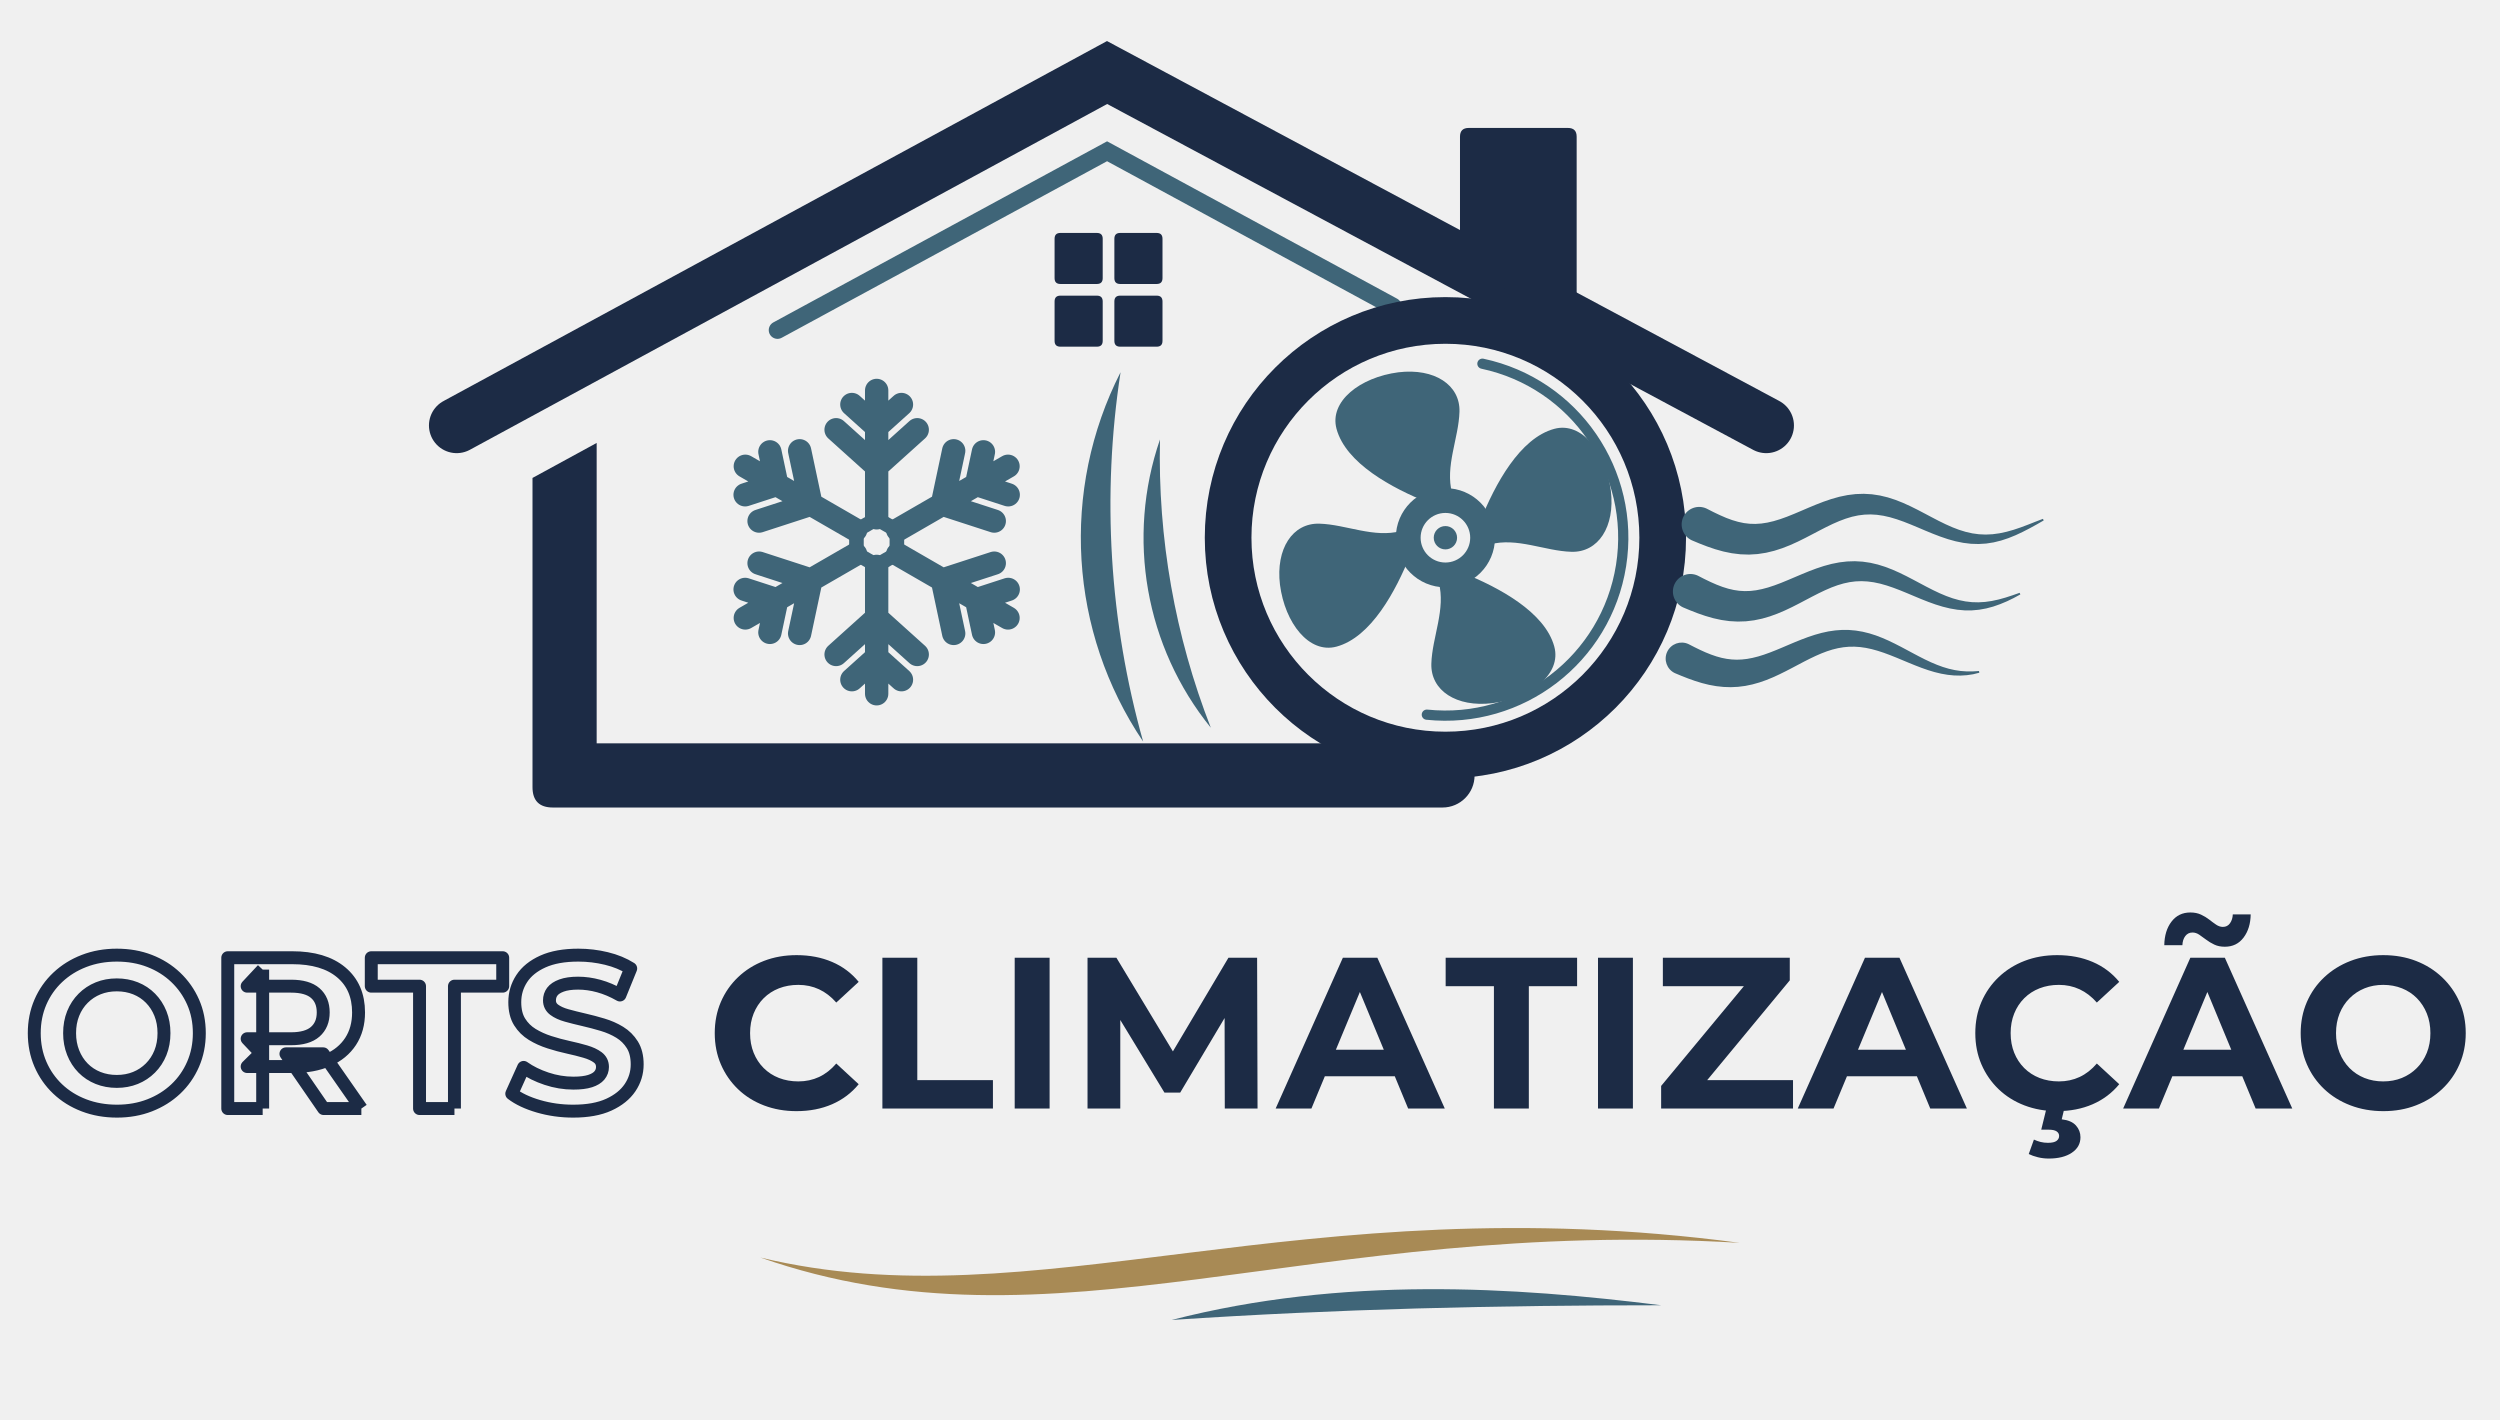
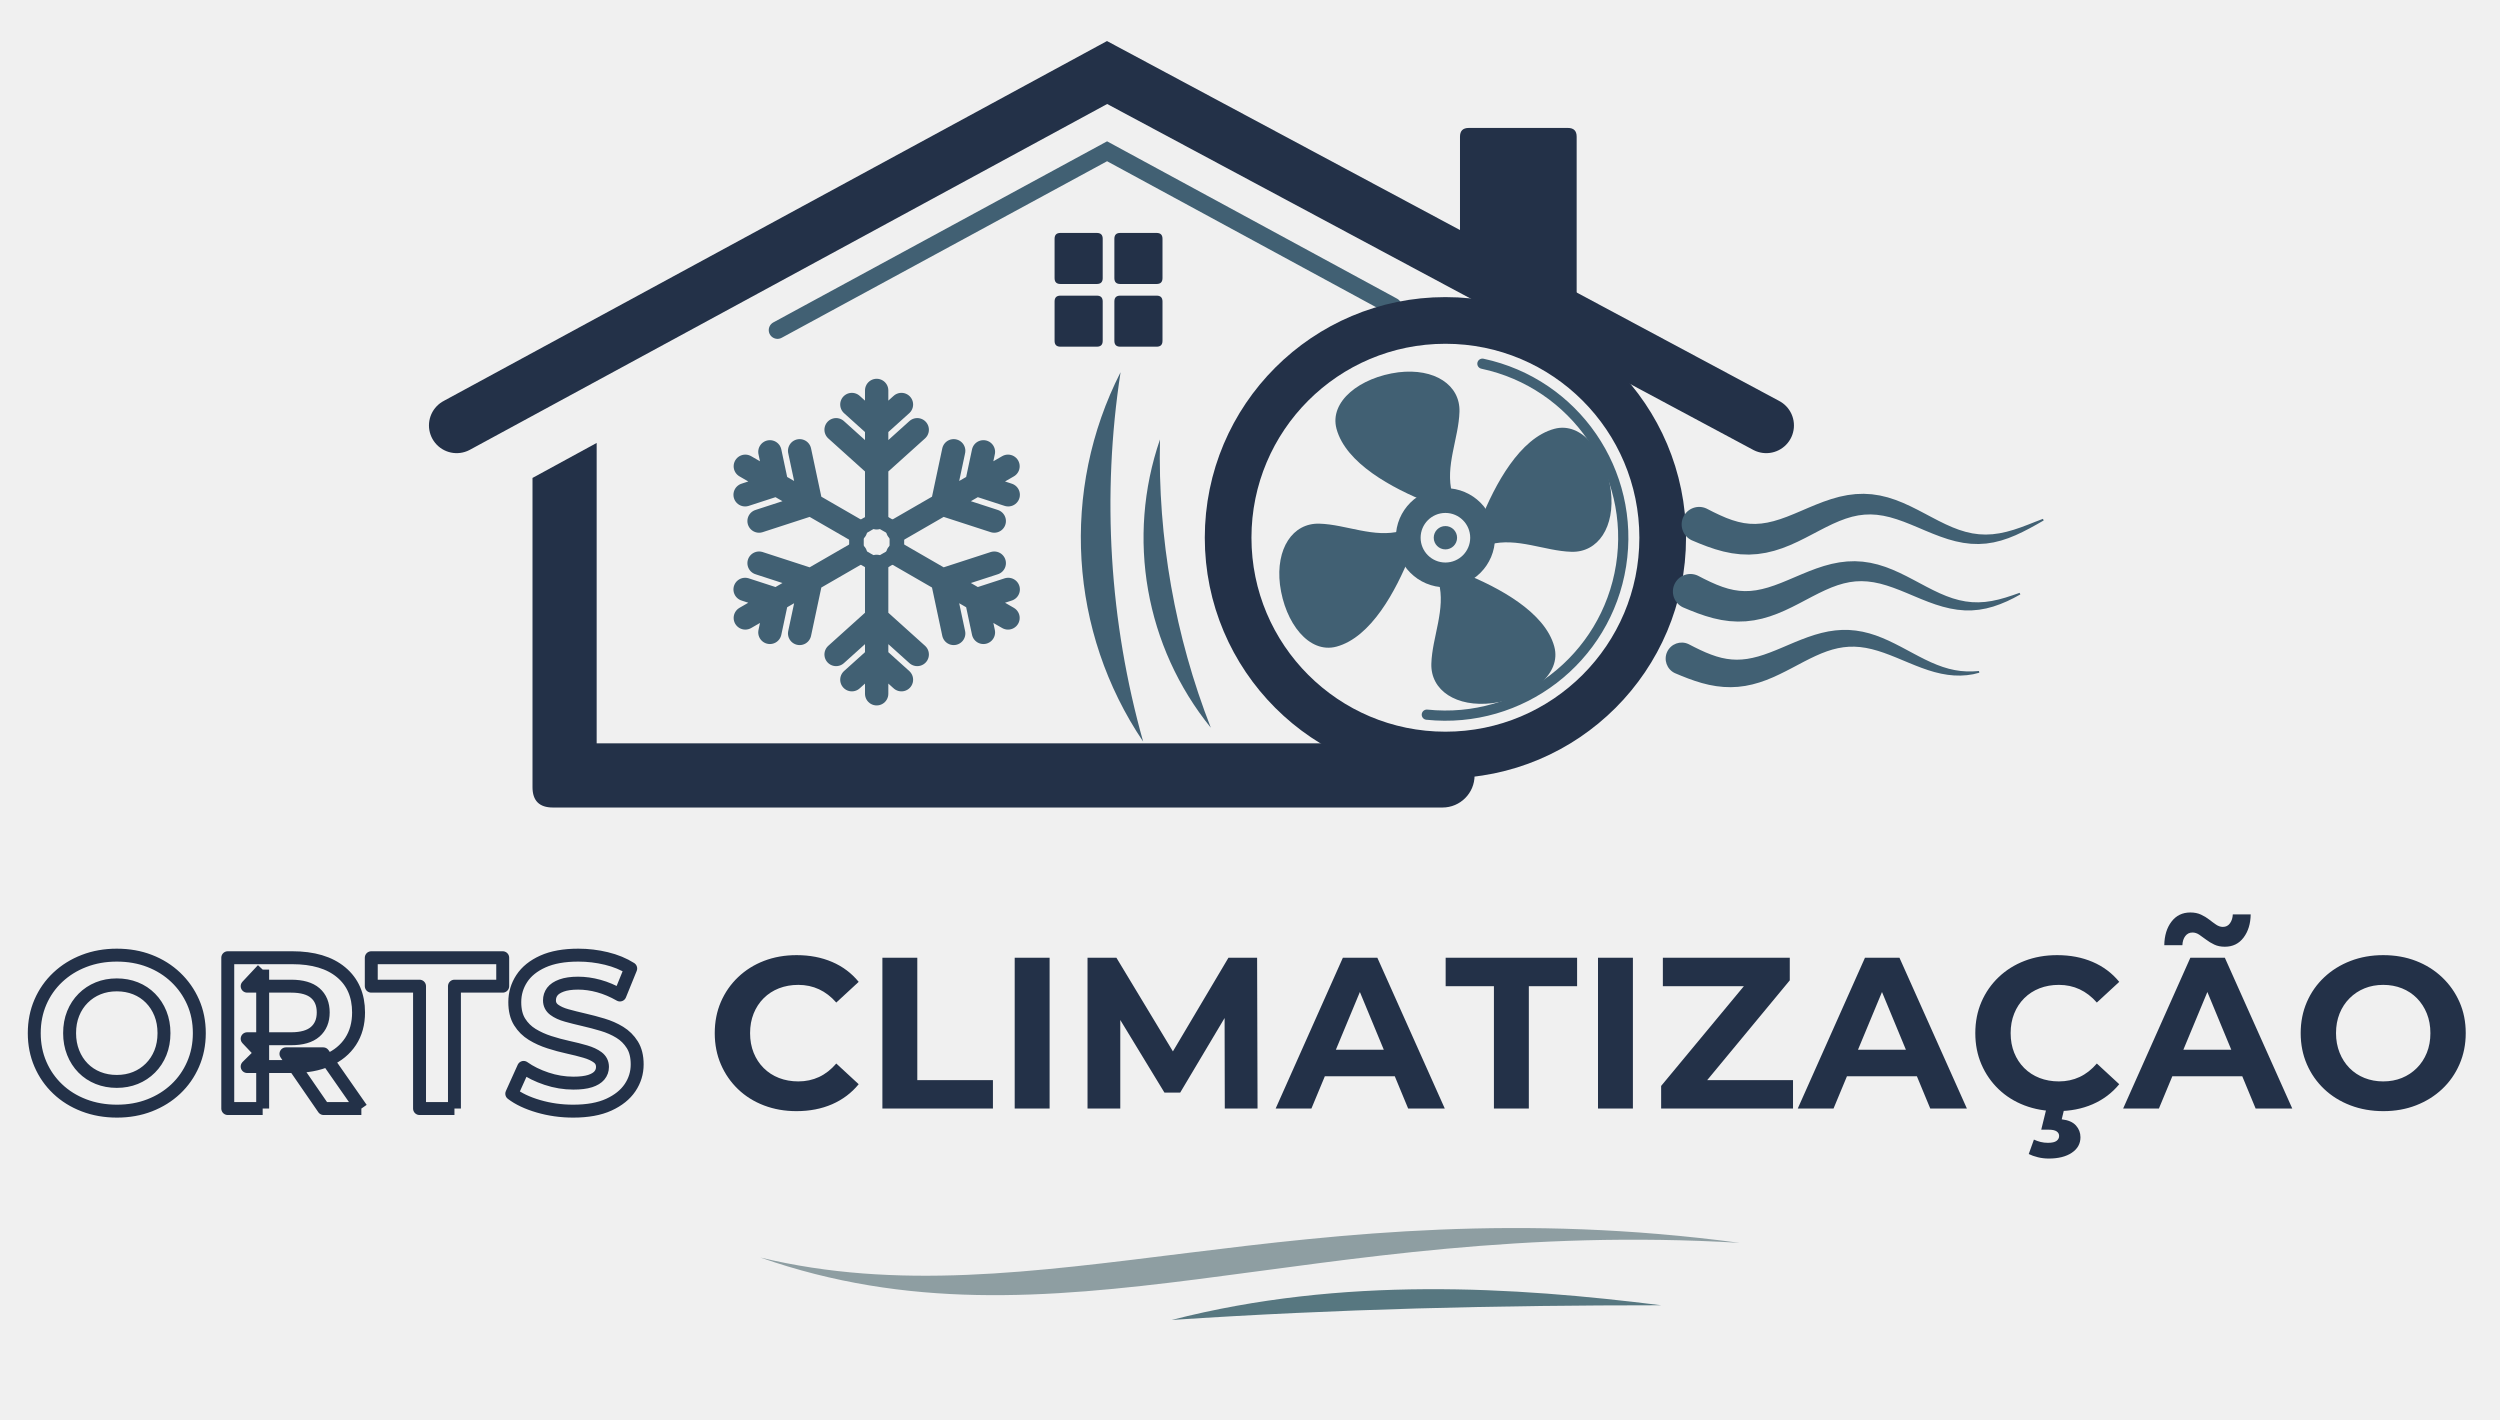
<svg xmlns="http://www.w3.org/2000/svg" viewBox="0 0 1160.2 658.65" width="1160.2" height="658.65" role="img" aria-label="ORTS Climatização">
  <g transform="translate(197.04 12) scale(0.67678) translate(-62 -42)">
-     <g fill="none" stroke="#1C2B45" stroke-linecap="round" stroke-linejoin="miter" stroke-miterlimit="4">
+     <g fill="none" stroke="#233148" stroke-linecap="round" stroke-linejoin="miter" stroke-miterlimit="4">
      <path d="M84,316 L530,74 L982,316" stroke-width="38" />
-       <path d="M304,250.63 L530,128 L726,234.35" stroke="#3F6578" stroke-width="12" />
+       <path d="M304,250.63 L530,128 L726,234.35" stroke="#416073" stroke-width="12" />
      <circle cx="762" cy="393" r="149" stroke-width="32" />
-       <path d="M787.37,273.67 A122,122 0 0 1 749.25,514.33" stroke="#3F6578" stroke-width="7" />
-       <path d="M372,379.36 L372,292 M372,344 L344.18,318.95 M372,344 L399.82,318.95 M372,316.96 L355,301.65 M372,316.96 L389,301.65 M386.41,387.68 L462.07,344 M417.03,370 L424.82,333.38 M417.03,370 L452.64,381.57 M440.45,356.48 L445.21,334.1 M440.45,356.48 L462.21,363.55 M386.41,404.32 L462.07,448 M417.03,422 L452.64,410.43 M417.03,422 L424.82,458.62 M440.45,435.52 L462.21,428.45 M440.45,435.52 L445.21,457.9 M372,412.64 L372,500 M372,448 L399.82,473.05 M372,448 L344.18,473.05 M372,475.04 L389,490.35 M372,475.04 L355,490.35 M357.59,404.32 L281.93,448 M326.97,422 L319.18,458.62 M326.97,422 L291.36,410.43 M303.55,435.52 L298.79,457.9 M303.55,435.52 L281.79,428.45 M357.59,387.68 L281.93,344 M326.97,370 L291.36,381.57 M326.97,370 L319.18,333.38 M303.55,356.48 L281.79,363.55 M303.55,356.48 L298.79,334.1" stroke="#3F6578" stroke-width="16" />
-       <path d="M372,380 L385.86,388 L385.86,404 L372,412 L358.14,404 L358.14,388 Z" stroke="#3F6578" stroke-width="10" stroke-linejoin="round" />
+       <path d="M787.37,273.67 A122,122 0 0 1 749.25,514.33" stroke="#416073" stroke-width="7" />
+       <path d="M372,379.36 L372,292 M372,344 L344.18,318.95 M372,344 L399.82,318.95 M372,316.96 L355,301.65 M372,316.96 L389,301.65 M386.41,387.68 L462.07,344 M417.03,370 L424.82,333.38 M417.03,370 L452.64,381.57 M440.45,356.48 L445.21,334.1 M440.45,356.48 L462.21,363.55 M386.41,404.32 L462.07,448 M417.03,422 L452.64,410.43 M417.03,422 L424.82,458.62 M440.45,435.52 L462.21,428.45 M440.45,435.52 L445.21,457.9 M372,412.64 L372,500 M372,448 L399.82,473.05 M372,448 L344.18,473.05 M372,475.04 L389,490.35 M372,475.04 L355,490.35 M357.59,404.32 L281.93,448 M326.97,422 L319.18,458.62 M326.97,422 L291.36,410.43 M303.55,435.52 L298.79,457.9 M303.55,435.52 L281.79,428.45 M357.59,387.68 L281.93,344 M326.97,370 L291.36,381.57 M326.97,370 L319.18,333.38 M303.55,356.48 L281.79,363.55 M303.55,356.48 L298.79,334.1" stroke="#416073" stroke-width="16" />
+       <path d="M372,380 L385.86,388 L385.86,404 L372,412 L358.14,404 L358.14,388 Z" stroke="#416073" stroke-width="10" stroke-linejoin="round" />
    </g>
-     <g fill="#1C2B45">
+     <g fill="#233148">
      <path d="M772,118 Q772,112 778,112 L846,112 Q852,112 852,118 L852,248.72 L772,205.31 Z" />
      <path d="M136,352 L180,328 L180,534 L760,534 A22,22 0 0 1 760,578 L150,578 Q136,578 136,564 Z" />
      <path d="M498,184 H523 Q527,184 527,188 V215 Q527,219 523,219 H498 Q494,219 494,215 V188 Q494,184 498,184 Z M539,184 H564 Q568,184 568,188 V215 Q568,219 564,219 H539 Q535,219 535,215 V188 Q535,184 539,184 Z M498,227 H523 Q527,227 527,231 V258 Q527,262 523,262 H498 Q494,262 494,258 V231 Q494,227 498,227 Z M539,227 H564 Q568,227 568,231 V258 Q568,262 564,262 H539 Q535,262 535,258 V231 Q535,227 539,227 Z" />
    </g>
-     <g fill="#3F6578">
+     <g fill="#416073">
      <path d="M-6,-30 C-30,-48 -60,-76 -60,-104 C-60,-126 -32,-138 -2,-134 C26,-130 42,-112 36,-92 C30,-72 14,-54 14,-32 Z" transform="translate(762 393) rotate(-15) scale(0.88)" />
      <path d="M-6,-30 C-30,-48 -60,-76 -60,-104 C-60,-126 -32,-138 -2,-134 C26,-130 42,-112 36,-92 C30,-72 14,-54 14,-32 Z" transform="translate(762 393) rotate(75) scale(0.88)" />
      <path d="M-6,-30 C-30,-48 -60,-76 -60,-104 C-60,-126 -32,-138 -2,-134 C26,-130 42,-112 36,-92 C30,-72 14,-54 14,-32 Z" transform="translate(762 393) rotate(165) scale(0.88)" />
      <path d="M-6,-30 C-30,-48 -60,-76 -60,-104 C-60,-126 -32,-138 -2,-134 C26,-130 42,-112 36,-92 C30,-72 14,-54 14,-32 Z" transform="translate(762 393) rotate(255) scale(0.88)" />
      <path d="M728,393 a34,34 0 1 0 68,0 a34,34 0 1 0 -68,0 Z M745,393 a17,17 0 1 1 34,0 a17,17 0 1 1 -34,0 Z M754,393 a8,8 0 1 0 16,0 a8,8 0 1 0 -16,0 Z" fill-rule="evenodd" />
    </g>
-     <path d="M554.74,532.8 A250,250 0 0 1 539.25,279.5 A599.01,599.01 0 0 0 554.74,532.8 Z M601.13,523.27 A207,207 0 0 1 566.28,325.61 A510.88,510.88 0 0 0 601.13,523.27 Z" fill="#3F6578" />
-     <path d="M941.12,373.02 L945.74,375.38 L950.21,377.51 L954.52,379.38 L958.7,380.92 L962.75,382.11 L966.72,382.95 L970.64,383.42 L974.59,383.53 L978.63,383.26 L982.79,382.62 L987.11,381.61 L991.59,380.25 L996.23,378.59 L1001.01,376.67 L1005.93,374.59 L1010.96,372.43 L1016.11,370.29 L1021.37,368.26 L1026.73,366.43 L1032.18,364.9 L1037.71,363.76 L1043.29,363.07 L1048.88,362.88 L1054.45,363.2 L1059.95,364.04 L1065.35,365.34 L1070.63,367.05 L1075.8,369.1 L1080.86,371.4 L1085.83,373.87 L1090.7,376.42 L1095.51,378.97 L1100.24,381.43 L1104.93,383.73 L1109.56,385.79 L1114.15,387.55 L1118.72,388.96 L1123.28,390 L1127.86,390.62 L1132.48,390.83 L1137.17,390.6 L1141.92,389.96 L1146.74,388.93 L1151.64,387.55 L1156.59,385.88 L1161.6,384 L1166.64,382.01 L1171.74,380.05 L1172.26,381.14 L1167.52,383.86 L1162.74,386.48 L1157.91,388.97 L1153.03,391.26 L1148.09,393.26 L1143.08,394.92 L1138,396.18 L1132.85,396.99 L1127.64,397.31 L1122.38,397.15 L1117.11,396.51 L1111.85,395.44 L1106.61,393.99 L1101.41,392.23 L1096.26,390.26 L1091.16,388.16 L1086.13,386.02 L1081.17,383.95 L1076.3,382.03 L1071.53,380.35 L1066.87,378.96 L1062.32,377.93 L1057.88,377.28 L1053.55,377.02 L1049.28,377.17 L1045.04,377.7 L1040.79,378.62 L1036.49,379.92 L1032.11,381.56 L1027.63,383.51 L1023.06,385.72 L1018.37,388.13 L1013.57,390.65 L1008.66,393.2 L1003.61,395.7 L998.41,398.05 L993.06,400.16 L987.54,401.94 L981.87,403.31 L976.07,404.2 L970.19,404.56 L964.28,404.36 L958.41,403.64 L952.63,402.45 L946.98,400.87 L941.46,398.99 L936.09,396.91 L930.88,394.73 A12,12 0 0 1 941.12,373.02 Z M935.12,419.02 L939.54,421.29 L943.83,423.36 L947.98,425.18 L951.99,426.71 L955.89,427.93 L959.71,428.82 L963.48,429.38 L967.25,429.6 L971.09,429.49 L975.03,429.03 L979.1,428.22 L983.33,427.09 L987.7,425.65 L992.21,423.95 L996.84,422.05 L1001.6,420.03 L1006.46,417.97 L1011.42,415.94 L1016.47,414.04 L1021.61,412.35 L1026.84,410.94 L1032.13,409.9 L1037.46,409.27 L1042.8,409.1 L1048.11,409.41 L1053.36,410.18 L1058.52,411.38 L1063.58,412.97 L1068.53,414.87 L1073.39,417.03 L1078.15,419.36 L1082.84,421.8 L1087.46,424.26 L1092.02,426.68 L1096.53,428.98 L1100.99,431.09 L1105.42,432.96 L1109.83,434.54 L1114.23,435.78 L1118.64,436.67 L1123.07,437.18 L1127.55,437.29 L1132.09,437.02 L1136.69,436.36 L1141.37,435.35 L1146.1,434.03 L1150.89,432.47 L1155.75,430.77 L1156.25,431.87 L1151.69,434.35 L1147.07,436.59 L1142.38,438.55 L1137.64,440.21 L1132.83,441.49 L1127.95,442.37 L1123.01,442.82 L1118.03,442.81 L1113.02,442.37 L1108,441.51 L1102.99,440.28 L1098.01,438.75 L1093.06,436.97 L1088.15,435.03 L1083.29,433 L1078.49,430.98 L1073.77,429.05 L1069.11,427.28 L1064.55,425.74 L1060.09,424.48 L1055.73,423.56 L1051.48,422.99 L1047.31,422.78 L1043.2,422.94 L1039.13,423.47 L1035.04,424.35 L1030.91,425.57 L1026.72,427.11 L1022.45,428.95 L1018.08,431.03 L1013.63,433.3 L1009.07,435.7 L1004.41,438.15 L999.63,440.58 L994.72,442.91 L989.67,445.05 L984.48,446.94 L979.14,448.49 L973.66,449.63 L968.08,450.31 L962.44,450.49 L956.79,450.18 L951.19,449.39 L945.67,448.18 L940.27,446.62 L935.01,444.81 L929.87,442.81 L924.88,440.73 A12,12 0 0 1 935.12,419.02 Z M928.69,465.93 L932.71,467.99 L936.62,469.9 L940.42,471.62 L944.14,473.11 L947.76,474.36 L951.3,475.34 L954.8,476.04 L958.28,476.47 L961.77,476.63 L965.32,476.49 L968.95,476.08 L972.68,475.37 L976.52,474.4 L980.47,473.17 L984.53,471.71 L988.68,470.08 L992.92,468.31 L997.24,466.47 L1001.64,464.61 L1006.11,462.81 L1010.64,461.11 L1015.24,459.58 L1019.89,458.28 L1024.58,457.25 L1029.31,456.56 L1034.05,456.21 L1038.77,456.25 L1043.46,456.67 L1048.1,457.45 L1052.67,458.57 L1057.17,460 L1061.59,461.7 L1065.94,463.6 L1070.22,465.67 L1074.45,467.84 L1078.64,470.07 L1082.78,472.29 L1086.89,474.46 L1090.97,476.53 L1095.03,478.43 L1099.08,480.14 L1103.12,481.62 L1107.16,482.83 L1111.23,483.75 L1115.32,484.37 L1119.45,484.67 L1123.64,484.66 L1127.89,484.39 L1128.11,485.57 L1123.86,486.62 L1119.55,487.26 L1115.18,487.53 L1110.77,487.44 L1106.34,486.99 L1101.88,486.21 L1097.42,485.13 L1092.97,483.79 L1088.53,482.24 L1084.11,480.54 L1079.72,478.75 L1075.36,476.93 L1071.05,475.14 L1066.78,473.44 L1062.56,471.88 L1058.41,470.52 L1054.33,469.39 L1050.33,468.54 L1046.4,467.97 L1042.54,467.71 L1038.73,467.75 L1034.95,468.1 L1031.19,468.74 L1027.42,469.67 L1023.61,470.88 L1019.76,472.35 L1015.86,474.05 L1011.89,475.94 L1007.86,477.99 L1003.76,480.15 L999.58,482.36 L995.32,484.56 L990.97,486.71 L986.53,488.75 L981.98,490.61 L977.32,492.24 L972.55,493.58 L967.68,494.6 L962.73,495.24 L957.72,495.48 L952.7,495.32 L947.7,494.77 L942.74,493.87 L937.86,492.65 L933.08,491.17 L928.38,489.5 L923.79,487.7 L919.31,485.83 A11,11 0 0 1 928.69,465.93 Z" fill="#3F6578" />
+     <path d="M554.74,532.8 A250,250 0 0 1 539.25,279.5 A599.01,599.01 0 0 0 554.74,532.8 Z M601.13,523.27 A207,207 0 0 1 566.28,325.61 A510.88,510.88 0 0 0 601.13,523.27 Z" fill="#416073" />
+     <path d="M941.12,373.02 L945.74,375.38 L950.21,377.51 L954.52,379.38 L958.7,380.92 L962.75,382.11 L966.72,382.95 L970.64,383.42 L974.59,383.53 L978.63,383.26 L982.79,382.62 L987.11,381.61 L991.59,380.25 L996.23,378.59 L1001.01,376.67 L1005.93,374.59 L1010.96,372.43 L1016.11,370.29 L1021.37,368.26 L1026.73,366.43 L1032.18,364.9 L1037.71,363.76 L1043.29,363.07 L1048.88,362.88 L1054.45,363.2 L1059.95,364.04 L1065.35,365.34 L1070.63,367.05 L1075.8,369.1 L1080.86,371.4 L1085.83,373.87 L1090.7,376.42 L1095.51,378.97 L1100.24,381.43 L1104.93,383.73 L1109.56,385.79 L1114.15,387.55 L1118.72,388.96 L1123.28,390 L1127.86,390.62 L1132.48,390.83 L1137.17,390.6 L1141.92,389.96 L1146.74,388.93 L1151.64,387.55 L1156.59,385.88 L1161.6,384 L1166.64,382.01 L1171.74,380.05 L1172.26,381.14 L1167.52,383.86 L1162.74,386.48 L1157.91,388.97 L1153.03,391.26 L1148.09,393.26 L1143.08,394.92 L1138,396.18 L1132.85,396.99 L1127.64,397.31 L1122.38,397.15 L1117.11,396.51 L1111.85,395.44 L1106.61,393.99 L1101.41,392.23 L1096.26,390.26 L1091.16,388.16 L1086.13,386.02 L1081.17,383.95 L1076.3,382.03 L1071.53,380.35 L1066.87,378.96 L1062.32,377.93 L1057.88,377.28 L1053.55,377.02 L1049.28,377.17 L1045.04,377.7 L1040.79,378.62 L1036.49,379.92 L1032.11,381.56 L1027.63,383.51 L1023.06,385.72 L1018.37,388.13 L1013.57,390.65 L1008.66,393.2 L1003.61,395.7 L998.41,398.05 L993.06,400.16 L987.54,401.94 L981.87,403.31 L976.07,404.2 L970.19,404.56 L964.28,404.36 L958.41,403.64 L952.63,402.45 L946.98,400.87 L941.46,398.99 L936.09,396.91 L930.88,394.73 A12,12 0 0 1 941.12,373.02 Z M935.12,419.02 L939.54,421.29 L943.83,423.36 L947.98,425.18 L951.99,426.71 L955.89,427.93 L959.71,428.82 L963.48,429.38 L967.25,429.6 L971.09,429.49 L975.03,429.03 L979.1,428.22 L983.33,427.09 L987.7,425.65 L992.21,423.95 L996.84,422.05 L1001.6,420.03 L1006.46,417.97 L1011.42,415.94 L1016.47,414.04 L1021.61,412.35 L1026.84,410.94 L1032.13,409.9 L1037.46,409.27 L1042.8,409.1 L1048.11,409.41 L1053.36,410.18 L1058.52,411.38 L1063.58,412.97 L1068.53,414.87 L1073.39,417.03 L1078.15,419.36 L1082.84,421.8 L1087.46,424.26 L1092.02,426.68 L1096.53,428.98 L1100.99,431.09 L1105.42,432.96 L1109.83,434.54 L1114.23,435.78 L1118.64,436.67 L1123.07,437.18 L1127.55,437.29 L1132.09,437.02 L1136.69,436.36 L1141.37,435.35 L1146.1,434.03 L1150.89,432.47 L1155.75,430.77 L1156.25,431.87 L1151.69,434.35 L1147.07,436.59 L1142.38,438.55 L1137.64,440.21 L1132.83,441.49 L1127.95,442.37 L1123.01,442.82 L1118.03,442.81 L1113.02,442.37 L1108,441.51 L1102.99,440.28 L1098.01,438.75 L1093.06,436.97 L1088.15,435.03 L1083.29,433 L1078.49,430.98 L1073.77,429.05 L1069.11,427.28 L1064.55,425.74 L1060.09,424.48 L1055.73,423.56 L1051.48,422.99 L1047.31,422.78 L1043.2,422.94 L1039.13,423.47 L1035.04,424.35 L1030.91,425.57 L1026.72,427.11 L1022.45,428.95 L1018.08,431.03 L1013.63,433.3 L1009.07,435.7 L1004.41,438.15 L999.63,440.58 L994.72,442.91 L989.67,445.05 L984.48,446.94 L979.14,448.49 L973.66,449.63 L968.08,450.31 L962.44,450.49 L956.79,450.18 L951.19,449.39 L945.67,448.18 L940.27,446.62 L935.01,444.81 L929.87,442.81 L924.88,440.73 A12,12 0 0 1 935.12,419.02 Z M928.69,465.93 L932.71,467.99 L936.62,469.9 L940.42,471.62 L944.14,473.11 L947.76,474.36 L951.3,475.34 L954.8,476.04 L958.28,476.47 L961.77,476.63 L965.32,476.49 L968.95,476.08 L972.68,475.37 L976.52,474.4 L980.47,473.17 L984.53,471.71 L988.68,470.08 L992.92,468.31 L997.24,466.47 L1001.64,464.61 L1006.11,462.81 L1010.64,461.11 L1015.24,459.58 L1019.89,458.28 L1024.58,457.25 L1029.31,456.56 L1034.05,456.21 L1038.77,456.25 L1043.46,456.67 L1048.1,457.45 L1052.67,458.57 L1057.17,460 L1061.59,461.7 L1065.94,463.6 L1070.22,465.67 L1074.45,467.84 L1078.64,470.07 L1082.78,472.29 L1086.89,474.46 L1090.97,476.53 L1095.03,478.43 L1099.08,480.14 L1103.12,481.62 L1107.16,482.83 L1111.23,483.75 L1115.32,484.37 L1119.45,484.67 L1123.64,484.66 L1127.89,484.39 L1128.11,485.57 L1123.86,486.62 L1119.55,487.26 L1115.18,487.53 L1110.77,487.44 L1106.34,486.99 L1101.88,486.21 L1097.42,485.13 L1092.97,483.79 L1088.53,482.24 L1084.11,480.54 L1079.72,478.75 L1075.36,476.93 L1071.05,475.14 L1066.78,473.44 L1062.56,471.88 L1058.41,470.52 L1054.33,469.39 L1050.33,468.54 L1046.4,467.97 L1042.54,467.71 L1038.73,467.75 L1034.95,468.1 L1031.19,468.74 L1027.42,469.67 L1023.61,470.88 L1019.76,472.35 L1015.86,474.05 L1011.89,475.94 L1007.86,477.99 L1003.76,480.15 L999.58,482.36 L995.32,484.56 L990.97,486.71 L986.53,488.75 L981.98,490.61 L977.32,492.24 L972.55,493.58 L967.68,494.6 L962.73,495.24 L957.72,495.48 L952.7,495.32 L947.7,494.77 L942.74,493.87 L937.86,492.65 L933.08,491.17 L928.38,489.5 L923.79,487.7 L919.31,485.83 A11,11 0 0 1 928.69,465.93 Z" fill="#416073" />
  </g>
  <mask id="orts-o1" maskUnits="userSpaceOnUse" x="-10000" y="-10000" width="20000" height="20000">
    <rect x="-10000" y="-10000" width="20000" height="20000" fill="#fff" />
    <path d="M42.3 1.2L42.3 1.2Q34 1.2 26.95 -1.5Q19.9 -4.2 14.75 -9.1Q9.6 -14 6.75 -20.6Q3.9 -27.2 3.9 -35L3.9 -35Q3.9 -42.8 6.75 -49.4Q9.6 -56 14.8 -60.9Q20 -65.8 27 -68.5Q34 -71.2 42.2 -71.2L42.2 -71.2Q50.5 -71.2 57.45 -68.5Q64.4 -65.8 69.55 -60.9Q74.7 -56 77.6 -49.45Q80.5 -42.9 80.5 -35L80.5 -35Q80.5 -27.2 77.6 -20.55Q74.7 -13.9 69.55 -9.05Q64.4 -4.2 57.45 -1.5Q50.5 1.2 42.3 1.2M42.2 -12.6L42.2 -12.6Q46.9 -12.6 50.85 -14.2Q54.8 -15.8 57.8 -18.8Q60.8 -21.8 62.45 -25.9Q64.1 -30 64.1 -35L64.1 -35Q64.1 -40 62.45 -44.1Q60.8 -48.2 57.85 -51.2Q54.9 -54.2 50.9 -55.8Q46.9 -57.4 42.2 -57.4L42.2 -57.4Q37.5 -57.4 33.55 -55.8Q29.6 -54.2 26.6 -51.2Q23.6 -48.2 21.95 -44.1Q20.3 -40 20.3 -35L20.3 -35Q20.3 -30.1 21.95 -25.95Q23.6 -21.8 26.55 -18.8Q29.5 -15.8 33.5 -14.2Q37.5 -12.6 42.2 -12.6 M109.9 0L93.7 0L93.7 -70L123.6 -70Q138.2 -70 146.3 -63.25Q154.4 -56.5 154.4 -44.6L154.4 -44.6Q154.4 -36.8 150.7 -31.15Q147 -25.5 140.2 -22.5Q133.4 -19.5 124 -19.5L124 -19.5L102.7 -19.5L109.9 -26.6L109.9 0M155.7 0L138.2 0L120.7 -25.4L138 -25.4L155.7 0M109.9 -64.5L109.9 -24.8L102.7 -32.4L123.1 -32.4Q130.6 -32.4 134.3 -35.65Q138 -38.9 138 -44.6L138 -44.6Q138 -50.4 134.3 -53.6Q130.6 -56.8 123.1 -56.8L123.1 -56.8L102.7 -56.8L109.9 -64.5 M198.9 0L182.7 0L182.7 -56.8L160.3 -56.8L160.3 -70L221.3 -70L221.3 -56.8L198.9 -56.8L198.9 0 M254 1.2L254 1.2Q245.6 1.2 237.9 -1.05Q230.2 -3.3 225.5 -6.9L225.5 -6.9L231 -19.1Q235.5 -15.9 241.65 -13.85Q247.8 -11.8 254.1 -11.8L254.1 -11.8Q258.9 -11.8 261.85 -12.75Q264.8 -13.7 266.2 -15.4Q267.6 -17.1 267.6 -19.3L267.6 -19.3Q267.6 -22.1 265.4 -23.75Q263.2 -25.4 259.6 -26.45Q256 -27.5 251.65 -28.45Q247.3 -29.4 242.95 -30.8Q238.6 -32.2 235 -34.4Q231.4 -36.6 229.15 -40.2Q226.9 -43.8 226.9 -49.4L226.9 -49.4Q226.9 -55.4 230.15 -60.35Q233.4 -65.3 239.95 -68.25Q246.5 -71.2 256.4 -71.2L256.4 -71.2Q263 -71.2 269.4 -69.65Q275.8 -68.1 280.7 -65L280.7 -65L275.7 -52.7Q270.8 -55.5 265.9 -56.85Q261 -58.2 256.3 -58.2L256.3 -58.2Q251.6 -58.2 248.6 -57.1Q245.6 -56 244.3 -54.25Q243 -52.5 243 -50.2L243 -50.2Q243 -47.5 245.2 -45.85Q247.4 -44.2 251 -43.2Q254.6 -42.2 258.95 -41.2Q263.3 -40.2 267.65 -38.9Q272 -37.6 275.6 -35.4Q279.2 -33.2 281.45 -29.6Q283.7 -26 283.7 -20.5L283.7 -20.5Q283.7 -14.6 280.4 -9.7Q277.1 -4.8 270.55 -1.8Q264 1.2 254 1.2 " transform="translate(12 514.46)" fill="#000" />
  </mask>
-   <path d="M42.3 1.2L42.3 1.2Q34 1.2 26.95 -1.5Q19.9 -4.2 14.75 -9.1Q9.6 -14 6.75 -20.6Q3.9 -27.2 3.9 -35L3.9 -35Q3.9 -42.8 6.75 -49.4Q9.6 -56 14.8 -60.9Q20 -65.8 27 -68.5Q34 -71.2 42.2 -71.2L42.2 -71.2Q50.5 -71.2 57.45 -68.5Q64.4 -65.8 69.55 -60.9Q74.7 -56 77.6 -49.45Q80.5 -42.9 80.5 -35L80.5 -35Q80.5 -27.2 77.6 -20.55Q74.7 -13.9 69.55 -9.05Q64.4 -4.2 57.45 -1.5Q50.5 1.2 42.3 1.2M42.2 -12.6L42.2 -12.6Q46.9 -12.6 50.85 -14.2Q54.8 -15.8 57.8 -18.8Q60.8 -21.8 62.45 -25.9Q64.1 -30 64.1 -35L64.1 -35Q64.1 -40 62.45 -44.1Q60.8 -48.2 57.85 -51.2Q54.9 -54.2 50.9 -55.8Q46.9 -57.4 42.2 -57.4L42.2 -57.4Q37.5 -57.4 33.55 -55.8Q29.6 -54.2 26.6 -51.2Q23.6 -48.2 21.95 -44.1Q20.3 -40 20.3 -35L20.3 -35Q20.3 -30.1 21.95 -25.95Q23.6 -21.8 26.55 -18.8Q29.5 -15.8 33.5 -14.2Q37.5 -12.6 42.2 -12.6 M109.9 0L93.7 0L93.7 -70L123.6 -70Q138.2 -70 146.3 -63.25Q154.4 -56.5 154.4 -44.6L154.4 -44.6Q154.4 -36.8 150.7 -31.15Q147 -25.5 140.2 -22.5Q133.4 -19.5 124 -19.5L124 -19.5L102.7 -19.5L109.9 -26.6L109.9 0M155.7 0L138.2 0L120.7 -25.4L138 -25.4L155.7 0M109.9 -64.5L109.9 -24.8L102.7 -32.4L123.1 -32.4Q130.6 -32.4 134.3 -35.65Q138 -38.9 138 -44.6L138 -44.6Q138 -50.4 134.3 -53.6Q130.6 -56.8 123.1 -56.8L123.1 -56.8L102.7 -56.8L109.9 -64.5 M198.9 0L182.7 0L182.7 -56.8L160.3 -56.8L160.3 -70L221.3 -70L221.3 -56.8L198.9 -56.8L198.9 0 M254 1.2L254 1.2Q245.6 1.2 237.9 -1.05Q230.2 -3.3 225.5 -6.9L225.5 -6.9L231 -19.1Q235.5 -15.9 241.65 -13.85Q247.8 -11.8 254.1 -11.8L254.1 -11.8Q258.9 -11.8 261.85 -12.75Q264.8 -13.7 266.2 -15.4Q267.6 -17.1 267.6 -19.3L267.6 -19.3Q267.6 -22.1 265.4 -23.75Q263.2 -25.4 259.6 -26.45Q256 -27.5 251.65 -28.45Q247.3 -29.4 242.95 -30.8Q238.6 -32.2 235 -34.4Q231.4 -36.6 229.15 -40.2Q226.9 -43.8 226.9 -49.4L226.9 -49.4Q226.9 -55.4 230.15 -60.35Q233.4 -65.3 239.95 -68.25Q246.5 -71.2 256.4 -71.2L256.4 -71.2Q263 -71.2 269.4 -69.65Q275.8 -68.1 280.7 -65L280.7 -65L275.7 -52.7Q270.8 -55.5 265.9 -56.85Q261 -58.2 256.3 -58.2L256.3 -58.2Q251.6 -58.2 248.6 -57.1Q245.6 -56 244.3 -54.25Q243 -52.5 243 -50.2L243 -50.2Q243 -47.5 245.2 -45.85Q247.4 -44.2 251 -43.2Q254.6 -42.2 258.95 -41.2Q263.3 -40.2 267.65 -38.9Q272 -37.6 275.6 -35.4Q279.2 -33.2 281.45 -29.6Q283.7 -26 283.7 -20.5L283.7 -20.5Q283.7 -14.6 280.4 -9.7Q277.1 -4.8 270.55 -1.8Q264 1.2 254 1.2 " transform="translate(12 514.46)" fill="none" stroke="#1C2B45" stroke-width="6" stroke-linejoin="round" mask="url(#orts-o1)" />
-   <path d="M41.8 1.2L41.8 1.2Q33.7 1.2 26.75 -1.45Q19.8 -4.1 14.7 -9Q9.6 -13.9 6.75 -20.5Q3.9 -27.1 3.9 -35L3.9 -35Q3.9 -42.9 6.75 -49.5Q9.6 -56.1 14.75 -61Q19.9 -65.9 26.8 -68.55Q33.7 -71.2 41.9 -71.2L41.9 -71.2Q51 -71.2 58.35 -68.05Q65.7 -64.9 70.7 -58.8L70.7 -58.8L60.3 -49.2Q56.7 -53.3 52.3 -55.35Q47.9 -57.4 42.7 -57.4L42.7 -57.4Q37.8 -57.4 33.7 -55.8Q29.6 -54.2 26.6 -51.2Q23.6 -48.2 21.95 -44.1Q20.3 -40 20.3 -35L20.3 -35Q20.3 -30 21.95 -25.9Q23.6 -21.8 26.6 -18.8Q29.6 -15.8 33.7 -14.2Q37.8 -12.6 42.7 -12.6L42.7 -12.6Q47.9 -12.6 52.3 -14.65Q56.7 -16.7 60.3 -20.9L60.3 -20.9L70.7 -11.3Q65.7 -5.2 58.35 -2Q51 1.2 41.8 1.2 M133 0L81.7 0L81.7 -70L97.9 -70L97.9 -13.2L133 -13.2L133 0 M159.3 0L143.1 0L143.1 -70L159.3 -70L159.3 0 M192.1 0L176.9 0L176.9 -70L190.3 -70L220.1 -20.6L213 -20.6L242.3 -70L255.6 -70L255.8 0L240.6 0L240.5 -46.7L243.3 -46.7L219.9 -7.4L212.6 -7.4L188.7 -46.7L192.1 -46.7L192.1 0 M280.8 0L264.2 0L295.4 -70L311.4 -70L342.7 0L325.7 0L300.1 -61.8L306.5 -61.8L280.8 0M324.5 -15L279.8 -15L284.1 -27.3L320.1 -27.3L324.5 -15 M381.7 0L365.5 0L365.5 -56.8L343.1 -56.8L343.1 -70L404.1 -70L404.1 -56.8L381.7 -56.8L381.7 0 M430 0L413.8 0L413.8 -70L430 -70L430 0 M504.3 0L443.1 0L443.1 -10.5L486.4 -62.7L488.4 -56.8L443.9 -56.8L443.9 -70L502.8 -70L502.8 -59.5L459.6 -7.3L457.6 -13.2L504.3 -13.2L504.3 0 M523.1 0L506.5 0L537.7 -70L553.7 -70L585 0L568 0L542.4 -61.8L548.8 -61.8L523.1 0M566.8 -15L522.1 -15L526.4 -27.3L562.4 -27.3L566.8 -15 M626.8 1.2L626.8 1.2Q618.7 1.2 611.75 -1.45Q604.8 -4.1 599.7 -9Q594.6 -13.9 591.75 -20.5Q588.9 -27.1 588.9 -35L588.9 -35Q588.9 -42.9 591.75 -49.5Q594.6 -56.1 599.75 -61Q604.9 -65.9 611.8 -68.55Q618.7 -71.2 626.9 -71.2L626.9 -71.2Q636 -71.2 643.35 -68.05Q650.7 -64.9 655.7 -58.8L655.7 -58.8L645.3 -49.2Q641.7 -53.3 637.3 -55.35Q632.9 -57.4 627.7 -57.4L627.7 -57.4Q622.8 -57.4 618.7 -55.8Q614.6 -54.2 611.6 -51.2Q608.6 -48.2 606.95 -44.1Q605.3 -40 605.3 -35L605.3 -35Q605.3 -30 606.95 -25.9Q608.6 -21.8 611.6 -18.8Q614.6 -15.8 618.7 -14.2Q622.8 -12.6 627.7 -12.6L627.7 -12.6Q632.9 -12.6 637.3 -14.65Q641.7 -16.7 645.3 -20.9L645.3 -20.9L655.7 -11.3Q650.7 -5.2 643.35 -2Q636 1.2 626.8 1.2M623 23.2L623 23.2Q620.4 23.2 617.95 22.6Q615.5 22 613.7 21.1L613.7 21.1L616.1 14.4Q617.6 15.1 619.2 15.5Q620.8 15.9 622.6 15.9L622.6 15.9Q625.4 15.9 626.6 15Q627.8 14.1 627.8 12.7L627.8 12.7Q627.8 11.4 626.65 10.6Q625.5 9.8 622.9 9.8L622.9 9.8L619.5 9.8L622.1 -0.8L630.4 -0.8L629 5Q633.5 5.5 635.6 7.85Q637.7 10.2 637.7 13.3L637.7 13.3Q637.7 17.8 633.7 20.5Q629.7 23.2 623 23.2 M674.1 0L657.5 0L688.7 -70L704.7 -70L736 0L719 0L693.4 -61.8L699.8 -61.8L674.1 0M717.8 -15L673.1 -15L677.4 -27.3L713.4 -27.3L717.8 -15M704.7 -75.1L704.7 -75.1Q701.9 -75.1 699.8 -76.1Q697.7 -77.1 696 -78.4Q694.3 -79.7 692.8 -80.7Q691.3 -81.7 689.7 -81.7L689.7 -81.7Q687.6 -81.7 686.35 -80.05Q685.1 -78.4 685 -75.8L685 -75.8L676.6 -75.8Q676.7 -82.5 679.95 -86.75Q683.2 -91 688.7 -91L688.7 -91Q691.5 -91 693.65 -90Q695.8 -89 697.45 -87.7Q699.1 -86.4 700.65 -85.35Q702.2 -84.3 703.8 -84.3L703.8 -84.3Q705.9 -84.3 707.1 -86Q708.3 -87.7 708.4 -90.1L708.4 -90.1L716.7 -90.1Q716.6 -83.6 713.4 -79.35Q710.2 -75.1 704.7 -75.1 M778.3 1.2L778.3 1.2Q770 1.2 762.95 -1.5Q755.9 -4.2 750.75 -9.1Q745.6 -14 742.75 -20.6Q739.9 -27.2 739.9 -35L739.9 -35Q739.9 -42.8 742.75 -49.4Q745.6 -56 750.8 -60.9Q756 -65.8 763 -68.5Q770 -71.2 778.2 -71.2L778.2 -71.2Q786.5 -71.2 793.45 -68.5Q800.4 -65.8 805.55 -60.9Q810.7 -56 813.6 -49.45Q816.5 -42.9 816.5 -35L816.5 -35Q816.5 -27.2 813.6 -20.55Q810.7 -13.9 805.55 -9.05Q800.4 -4.2 793.45 -1.5Q786.5 1.2 778.3 1.2M778.2 -12.6L778.2 -12.6Q782.9 -12.6 786.85 -14.2Q790.8 -15.8 793.8 -18.8Q796.8 -21.8 798.45 -25.9Q800.1 -30 800.1 -35L800.1 -35Q800.1 -40 798.45 -44.1Q796.8 -48.2 793.85 -51.2Q790.9 -54.2 786.9 -55.8Q782.9 -57.4 778.2 -57.4L778.2 -57.4Q773.5 -57.4 769.55 -55.8Q765.6 -54.2 762.6 -51.2Q759.6 -48.2 757.95 -44.1Q756.3 -40 756.3 -35L756.3 -35Q756.3 -30.1 757.95 -25.95Q759.6 -21.8 762.55 -18.8Q765.5 -15.8 769.5 -14.2Q773.5 -12.6 778.2 -12.6" transform="translate(327.8 514.46)" fill="#1C2B45" />
-   <path d="M352.86,583.59 C480.11,614.27 602.82,549.51 807.34,576.78 C607.37,564.85 489.2,631.31 352.86,583.59 Z" fill="#A88A55" />
-   <path d="M543.74,612.57 C623.28,592.11 702.81,597.23 770.98,605.75 C693.72,605.75 621,607.45 543.74,612.57 Z" fill="#3F6578" />
+   <path d="M42.3 1.2L42.3 1.2Q34 1.2 26.95 -1.5Q19.9 -4.2 14.75 -9.1Q9.6 -14 6.75 -20.6Q3.9 -27.2 3.9 -35L3.9 -35Q3.9 -42.8 6.75 -49.4Q9.6 -56 14.8 -60.9Q20 -65.8 27 -68.5Q34 -71.2 42.2 -71.2L42.2 -71.2Q50.5 -71.2 57.45 -68.5Q64.4 -65.8 69.55 -60.9Q74.7 -56 77.6 -49.45Q80.5 -42.9 80.5 -35L80.5 -35Q80.5 -27.2 77.6 -20.55Q74.7 -13.9 69.55 -9.05Q64.4 -4.2 57.45 -1.5Q50.5 1.2 42.3 1.2M42.2 -12.6L42.2 -12.6Q46.9 -12.6 50.85 -14.2Q54.8 -15.8 57.8 -18.8Q60.8 -21.8 62.45 -25.9Q64.1 -30 64.1 -35L64.1 -35Q64.1 -40 62.45 -44.1Q60.8 -48.2 57.85 -51.2Q54.9 -54.2 50.9 -55.8Q46.9 -57.4 42.2 -57.4L42.2 -57.4Q37.5 -57.4 33.55 -55.8Q29.6 -54.2 26.6 -51.2Q23.6 -48.2 21.95 -44.1Q20.3 -40 20.3 -35L20.3 -35Q20.3 -30.1 21.95 -25.95Q23.6 -21.8 26.55 -18.8Q29.5 -15.8 33.5 -14.2Q37.5 -12.6 42.2 -12.6 M109.9 0L93.7 0L93.7 -70L123.6 -70Q138.2 -70 146.3 -63.25Q154.4 -56.5 154.4 -44.6L154.4 -44.6Q154.4 -36.8 150.7 -31.15Q147 -25.5 140.2 -22.5Q133.4 -19.5 124 -19.5L124 -19.5L102.7 -19.5L109.9 -26.6L109.9 0M155.7 0L138.2 0L120.7 -25.4L138 -25.4L155.7 0M109.9 -64.5L109.9 -24.8L102.7 -32.4L123.1 -32.4Q130.6 -32.4 134.3 -35.65Q138 -38.9 138 -44.6L138 -44.6Q138 -50.4 134.3 -53.6Q130.6 -56.8 123.1 -56.8L123.1 -56.8L102.7 -56.8L109.9 -64.5 M198.9 0L182.7 0L182.7 -56.8L160.3 -56.8L160.3 -70L221.3 -70L221.3 -56.8L198.9 -56.8L198.9 0 M254 1.2L254 1.2Q245.6 1.2 237.9 -1.05Q230.2 -3.3 225.5 -6.9L225.5 -6.9L231 -19.1Q235.5 -15.9 241.65 -13.85Q247.8 -11.8 254.1 -11.8L254.1 -11.8Q258.9 -11.8 261.85 -12.75Q264.8 -13.7 266.2 -15.4Q267.6 -17.1 267.6 -19.3L267.6 -19.3Q267.6 -22.1 265.4 -23.75Q263.2 -25.4 259.6 -26.45Q256 -27.5 251.65 -28.45Q247.3 -29.4 242.95 -30.8Q238.6 -32.2 235 -34.4Q231.4 -36.6 229.15 -40.2Q226.9 -43.8 226.9 -49.4L226.9 -49.4Q226.9 -55.4 230.15 -60.35Q233.4 -65.3 239.95 -68.25Q246.5 -71.2 256.4 -71.2L256.4 -71.2Q263 -71.2 269.4 -69.65Q275.8 -68.1 280.7 -65L280.7 -65L275.7 -52.7Q270.8 -55.5 265.9 -56.85Q261 -58.2 256.3 -58.2L256.3 -58.2Q251.6 -58.2 248.6 -57.1Q245.6 -56 244.3 -54.25Q243 -52.5 243 -50.2L243 -50.2Q243 -47.5 245.2 -45.85Q247.4 -44.2 251 -43.2Q254.6 -42.2 258.95 -41.2Q263.3 -40.2 267.65 -38.9Q272 -37.6 275.6 -35.4Q279.2 -33.2 281.45 -29.6Q283.7 -26 283.7 -20.5L283.7 -20.5Q283.7 -14.6 280.4 -9.7Q277.1 -4.8 270.55 -1.8Q264 1.2 254 1.2 " transform="translate(12 514.46)" fill="none" stroke="#233148" stroke-width="6" stroke-linejoin="round" mask="url(#orts-o1)" />
+   <path d="M41.8 1.2L41.8 1.2Q33.7 1.2 26.75 -1.45Q19.8 -4.1 14.7 -9Q9.6 -13.9 6.75 -20.5Q3.9 -27.1 3.9 -35L3.9 -35Q3.9 -42.9 6.75 -49.5Q9.6 -56.1 14.75 -61Q19.9 -65.9 26.8 -68.55Q33.7 -71.2 41.9 -71.2L41.9 -71.2Q51 -71.2 58.35 -68.05Q65.7 -64.9 70.7 -58.8L70.7 -58.8L60.3 -49.2Q56.7 -53.3 52.3 -55.35Q47.9 -57.4 42.7 -57.4L42.7 -57.4Q37.8 -57.4 33.7 -55.8Q29.6 -54.2 26.6 -51.2Q23.6 -48.2 21.95 -44.1Q20.3 -40 20.3 -35L20.3 -35Q20.3 -30 21.95 -25.9Q23.6 -21.8 26.6 -18.8Q29.6 -15.8 33.7 -14.2Q37.8 -12.6 42.7 -12.6L42.7 -12.6Q47.9 -12.6 52.3 -14.65Q56.7 -16.7 60.3 -20.9L60.3 -20.9L70.7 -11.3Q65.7 -5.2 58.35 -2Q51 1.2 41.8 1.2 M133 0L81.7 0L81.7 -70L97.9 -70L97.9 -13.2L133 -13.2L133 0 M159.3 0L143.1 0L143.1 -70L159.3 -70L159.3 0 M192.1 0L176.9 0L176.9 -70L190.3 -70L220.1 -20.6L213 -20.6L242.3 -70L255.6 -70L255.8 0L240.6 0L240.5 -46.7L243.3 -46.7L219.9 -7.4L212.6 -7.4L188.7 -46.7L192.1 -46.7L192.1 0 M280.8 0L264.2 0L295.4 -70L311.4 -70L342.7 0L325.7 0L300.1 -61.8L306.5 -61.8L280.8 0M324.5 -15L279.8 -15L284.1 -27.3L320.1 -27.3L324.5 -15 M381.7 0L365.5 0L365.5 -56.8L343.1 -56.8L343.1 -70L404.1 -70L404.1 -56.8L381.7 -56.8L381.7 0 M430 0L413.8 0L413.8 -70L430 -70L430 0 M504.3 0L443.1 0L443.1 -10.5L486.4 -62.7L488.4 -56.8L443.9 -56.8L443.9 -70L502.8 -70L502.8 -59.5L459.6 -7.3L457.6 -13.2L504.3 -13.2L504.3 0 M523.1 0L506.5 0L537.7 -70L553.7 -70L585 0L568 0L542.4 -61.8L548.8 -61.8L523.1 0M566.8 -15L522.1 -15L526.4 -27.3L562.4 -27.3L566.8 -15 M626.8 1.2L626.8 1.2Q618.7 1.2 611.75 -1.45Q604.8 -4.1 599.7 -9Q594.6 -13.9 591.75 -20.5Q588.9 -27.1 588.9 -35L588.9 -35Q588.9 -42.9 591.75 -49.5Q594.6 -56.1 599.75 -61Q604.9 -65.9 611.8 -68.55Q618.7 -71.2 626.9 -71.2L626.9 -71.2Q636 -71.2 643.35 -68.05Q650.7 -64.9 655.7 -58.8L655.7 -58.8L645.3 -49.2Q641.7 -53.3 637.3 -55.35Q632.9 -57.4 627.7 -57.4L627.7 -57.4Q622.8 -57.4 618.7 -55.8Q614.6 -54.2 611.6 -51.2Q608.6 -48.2 606.95 -44.1Q605.3 -40 605.3 -35L605.3 -35Q605.3 -30 606.95 -25.9Q608.6 -21.8 611.6 -18.8Q614.6 -15.8 618.7 -14.2Q622.8 -12.6 627.7 -12.6L627.7 -12.6Q632.9 -12.6 637.3 -14.65Q641.7 -16.7 645.3 -20.9L645.3 -20.9L655.7 -11.3Q650.7 -5.2 643.35 -2Q636 1.2 626.8 1.2M623 23.2L623 23.2Q620.4 23.2 617.95 22.6Q615.5 22 613.7 21.1L613.7 21.1L616.1 14.4Q617.6 15.1 619.2 15.5Q620.8 15.9 622.6 15.9L622.6 15.9Q625.4 15.9 626.6 15Q627.8 14.1 627.8 12.7L627.8 12.7Q627.8 11.4 626.65 10.6Q625.5 9.8 622.9 9.8L622.9 9.8L619.5 9.8L622.1 -0.8L630.4 -0.8L629 5Q633.5 5.5 635.6 7.85Q637.7 10.2 637.7 13.3L637.7 13.3Q637.7 17.8 633.7 20.5Q629.7 23.2 623 23.2 M674.1 0L657.5 0L688.7 -70L704.7 -70L736 0L719 0L693.4 -61.8L699.8 -61.8L674.1 0M717.8 -15L673.1 -15L677.4 -27.3L713.4 -27.3L717.8 -15M704.7 -75.1L704.7 -75.1Q701.9 -75.1 699.8 -76.1Q697.7 -77.1 696 -78.4Q694.3 -79.7 692.8 -80.7Q691.3 -81.7 689.7 -81.7L689.7 -81.7Q687.6 -81.7 686.35 -80.05Q685.1 -78.4 685 -75.8L685 -75.8L676.6 -75.8Q676.7 -82.5 679.95 -86.75Q683.2 -91 688.7 -91L688.7 -91Q691.5 -91 693.65 -90Q695.8 -89 697.45 -87.7Q699.1 -86.4 700.65 -85.35Q702.2 -84.3 703.8 -84.3L703.8 -84.3Q705.9 -84.3 707.1 -86Q708.3 -87.7 708.4 -90.1L708.4 -90.1L716.7 -90.1Q716.6 -83.6 713.4 -79.35Q710.2 -75.1 704.7 -75.1 M778.3 1.2L778.3 1.2Q770 1.2 762.95 -1.5Q755.9 -4.2 750.75 -9.1Q745.6 -14 742.75 -20.6Q739.9 -27.2 739.9 -35L739.9 -35Q739.9 -42.8 742.75 -49.4Q745.6 -56 750.8 -60.9Q756 -65.8 763 -68.5Q770 -71.2 778.2 -71.2L778.2 -71.2Q786.5 -71.2 793.45 -68.5Q800.4 -65.8 805.55 -60.9Q810.7 -56 813.6 -49.45Q816.5 -42.9 816.5 -35L816.5 -35Q816.5 -27.2 813.6 -20.55Q810.7 -13.9 805.55 -9.05Q800.4 -4.2 793.45 -1.5Q786.5 1.2 778.3 1.2M778.2 -12.6L778.2 -12.6Q782.9 -12.6 786.85 -14.2Q790.8 -15.8 793.8 -18.8Q796.8 -21.8 798.45 -25.9Q800.1 -30 800.1 -35L800.1 -35Q800.1 -40 798.45 -44.1Q796.8 -48.2 793.85 -51.2Q790.9 -54.2 786.9 -55.8Q782.9 -57.4 778.2 -57.4L778.2 -57.4Q773.5 -57.4 769.55 -55.8Q765.6 -54.2 762.6 -51.2Q759.6 -48.2 757.95 -44.1Q756.3 -40 756.3 -35L756.3 -35Q756.3 -30.1 757.95 -25.95Q759.6 -21.8 762.55 -18.8Q765.5 -15.8 769.5 -14.2Q773.5 -12.6 778.2 -12.6" transform="translate(327.8 514.46)" fill="#233148" />
+   <path d="M352.86,583.59 C480.11,614.27 602.82,549.51 807.34,576.78 C607.37,564.85 489.2,631.31 352.86,583.59 Z" fill="#8E9EA2" />
+   <path d="M543.74,612.57 C623.28,592.11 702.81,597.23 770.98,605.75 C693.72,605.75 621,607.45 543.74,612.57 Z" fill="#577780" />
</svg>
